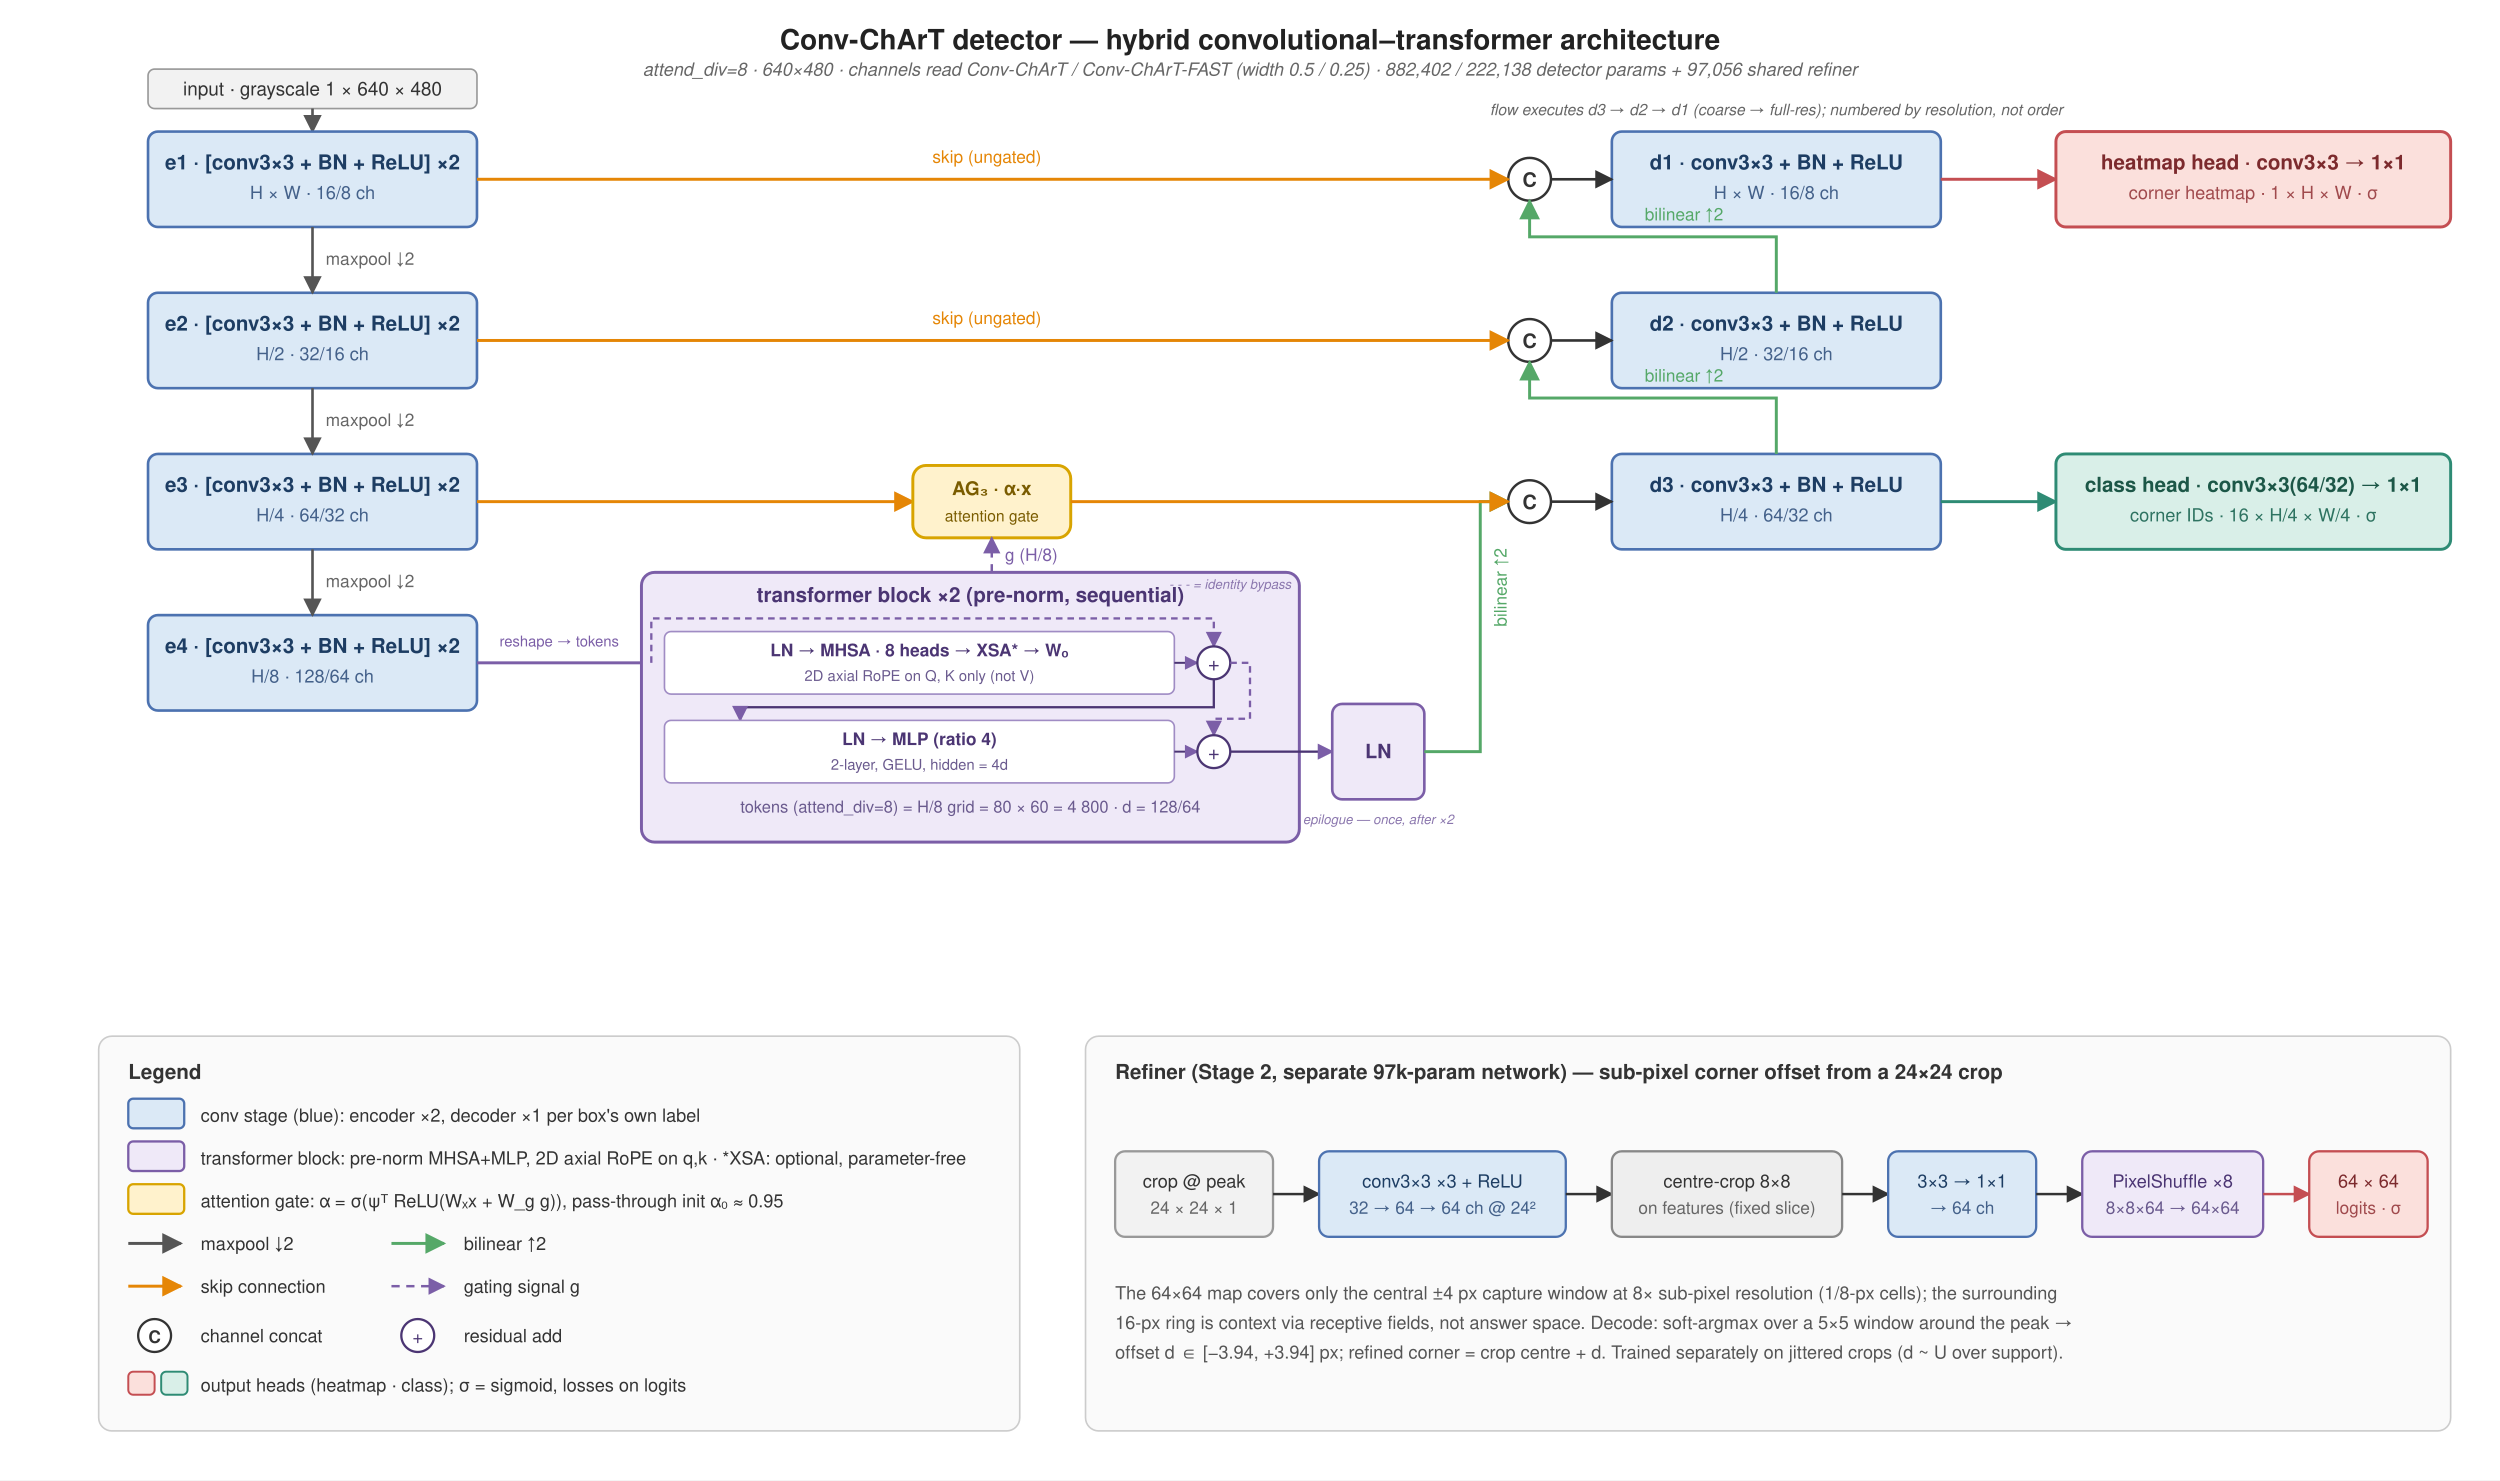
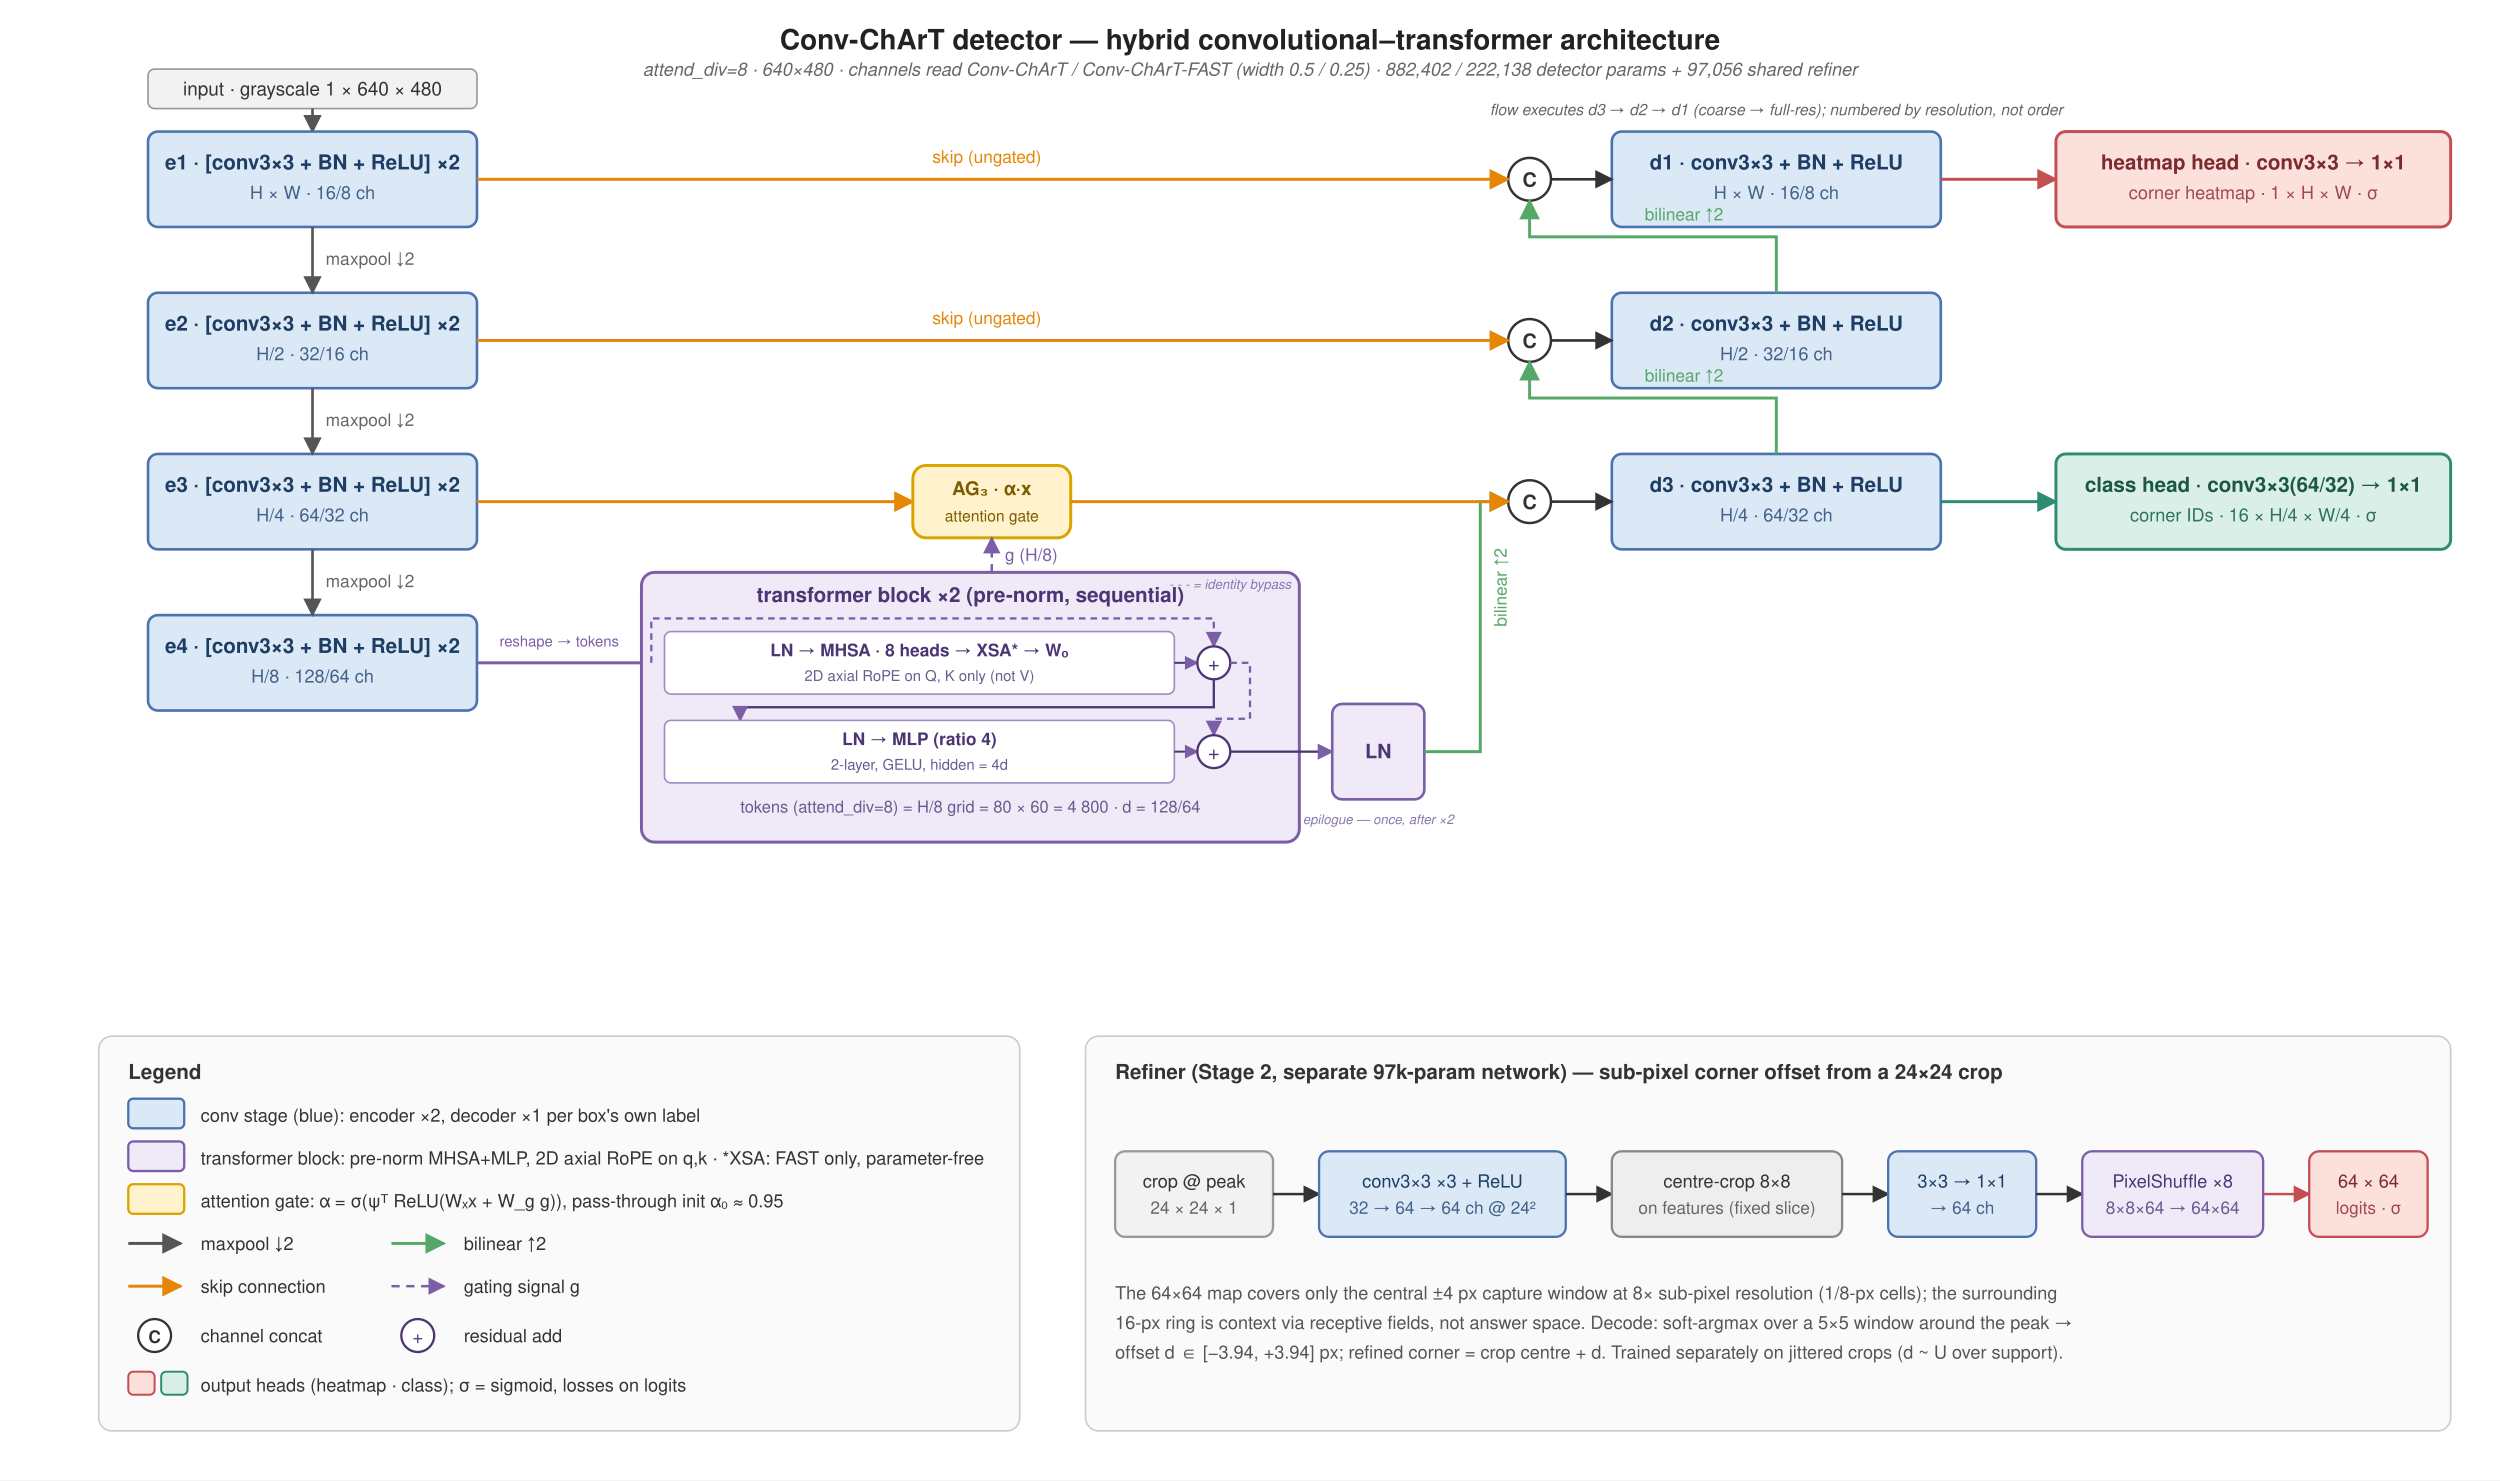
<svg xmlns="http://www.w3.org/2000/svg" width="1520" height="900" viewBox="0 0 1520 900" font-family="Helvetica, Arial, sans-serif">
  <defs>
    <marker id="aGray" viewBox="0 0 10 10" refX="9" refY="5" markerWidth="7" markerHeight="7" orient="auto-start-reverse">
      <path d="M 0 0 L 10 5 L 0 10 z" fill="#555555" />
    </marker>
    <marker id="aGreen" viewBox="0 0 10 10" refX="9" refY="5" markerWidth="7" markerHeight="7" orient="auto-start-reverse">
      <path d="M 0 0 L 10 5 L 0 10 z" fill="#55A868" />
    </marker>
    <marker id="aOrange" viewBox="0 0 10 10" refX="9" refY="5" markerWidth="7" markerHeight="7" orient="auto-start-reverse">
      <path d="M 0 0 L 10 5 L 0 10 z" fill="#E58606" />
    </marker>
    <marker id="aPurple" viewBox="0 0 10 10" refX="9" refY="5" markerWidth="7" markerHeight="7" orient="auto-start-reverse">
      <path d="M 0 0 L 10 5 L 0 10 z" fill="#7B5EA7" />
    </marker>
    <marker id="aRed" viewBox="0 0 10 10" refX="9" refY="5" markerWidth="7" markerHeight="7" orient="auto-start-reverse">
      <path d="M 0 0 L 10 5 L 0 10 z" fill="#C44E52" />
    </marker>
    <marker id="aTeal" viewBox="0 0 10 10" refX="9" refY="5" markerWidth="7" markerHeight="7" orient="auto-start-reverse">
      <path d="M 0 0 L 10 5 L 0 10 z" fill="#2E8B74" />
    </marker>
    <marker id="aDark" viewBox="0 0 10 10" refX="9" refY="5" markerWidth="7" markerHeight="7" orient="auto-start-reverse">
      <path d="M 0 0 L 10 5 L 0 10 z" fill="#333333" />
    </marker>
  </defs>
  <rect x="0" y="0" width="1520" height="900" fill="#ffffff" />
  <text x="760" y="30" text-anchor="middle" font-size="17" fill="#222222" font-weight="bold">Conv-ChArT detector — hybrid convolutional–transformer architecture</text>
  <text x="760" y="46" text-anchor="middle" font-size="11" fill="#666666" font-style="italic">attend_div=8 · 640×480 · channels read Conv-ChArT / Conv-ChArT-FAST (width 0.5 / 0.25) · 882,402 / 222,138 detector params + 97,056 shared refiner</text>
  <rect x="90" y="42" width="200" height="24" rx="4" fill="#f2f2f2" stroke="#999999" />
  <text x="190" y="58" text-anchor="middle" font-size="11.5" fill="#333333">input · grayscale 1 × 640 × 480</text>
  <line x1="190" y1="66" x2="190" y2="80" stroke="#555555" stroke-width="1.6" marker-end="url(#aGray)" />
  <g stroke="#4C72B0" fill="#dbe9f6" stroke-width="1.6">
    <rect x="90" y="80" width="200" height="58" rx="6" />
    <rect x="90" y="178" width="200" height="58" rx="6" />
    <rect x="90" y="276" width="200" height="58" rx="6" />
    <rect x="90" y="374" width="200" height="58" rx="6" />
  </g>
  <g font-size="12.5" fill="#1d3d63" text-anchor="middle">
    <text x="190" y="103" font-weight="bold">e1 · [conv3×3 + BN + ReLU] ×2</text>
    <text x="190" y="121" font-size="11" fill="#44618a">H × W · 16/8 ch</text>
    <text x="190" y="201" font-weight="bold">e2 · [conv3×3 + BN + ReLU] ×2</text>
    <text x="190" y="219" font-size="11" fill="#44618a">H/2 · 32/16 ch</text>
    <text x="190" y="299" font-weight="bold">e3 · [conv3×3 + BN + ReLU] ×2</text>
    <text x="190" y="317" font-size="11" fill="#44618a">H/4 · 64/32 ch</text>
    <text x="190" y="397" font-weight="bold">e4 · [conv3×3 + BN + ReLU] ×2</text>
    <text x="190" y="415" font-size="11" fill="#44618a">H/8 · 128/64 ch</text>
  </g>
  <g stroke="#555555" stroke-width="1.6">
    <line x1="190" y1="138" x2="190" y2="178" marker-end="url(#aGray)" />
    <line x1="190" y1="236" x2="190" y2="276" marker-end="url(#aGray)" />
    <line x1="190" y1="334" x2="190" y2="374" marker-end="url(#aGray)" />
  </g>
  <g font-size="10.5" fill="#666666">
    <text x="198" y="161">maxpool ↓2</text>
    <text x="198" y="259">maxpool ↓2</text>
    <text x="198" y="357">maxpool ↓2</text>
  </g>
  <line x1="290" y1="403" x2="404" y2="403" stroke="#7B5EA7" stroke-width="1.8" marker-end="url(#aPurple)" />
  <text x="340" y="393" text-anchor="middle" font-size="9" fill="#7B5EA7">reshape → tokens</text>
  <circle cx="396" cy="403" r="2.5" fill="#7B5EA7" />
  <rect x="390" y="348" width="400" height="164" rx="8" fill="#efe9f8" stroke="#7B5EA7" stroke-width="1.8" />
  <text x="590" y="366" text-anchor="middle" font-size="12.5" fill="#4b3573" font-weight="bold">transformer block ×2 (pre-norm, sequential)</text>
  <text x="785" y="358" text-anchor="end" font-size="8" fill="#8a76ad" font-style="italic">- - - = identity bypass</text>
  <polyline points="396,403 396,376 738,376 738,393" fill="none" stroke="#7B5EA7" stroke-width="1.4" stroke-dasharray="4 3" marker-end="url(#aPurple)" />
  <rect x="404" y="384" width="310" height="38" rx="4" fill="#ffffff" stroke="#a08cc4" stroke-width="1" />
  <text x="559" y="399" text-anchor="middle" font-size="10.5" fill="#4b3573" font-weight="bold">LN → MHSA · 8 heads → XSA* → Wₒ</text>
  <text x="559" y="414" text-anchor="middle" font-size="9" fill="#6a5a8e">2D axial RoPE on Q, K only (not V)</text>
  <line x1="714" y1="403" x2="728" y2="403" stroke="#4b3573" stroke-width="1.2" marker-end="url(#aPurple)" />
  <circle cx="738" cy="403" r="10" fill="#ffffff" stroke="#4b3573" stroke-width="1.4" />
  <text x="738" y="407.5" text-anchor="middle" font-size="12" fill="#4b3573">+</text>
  <polyline points="738,413 738,430 450,430 450,438" fill="none" stroke="#4b3573" stroke-width="1.4" marker-end="url(#aPurple)" />
  <polyline points="748,403 760,403 760,437 738,437 738,447" fill="none" stroke="#7B5EA7" stroke-width="1.4" stroke-dasharray="4 3" marker-end="url(#aPurple)" />
  <rect x="404" y="438" width="310" height="38" rx="4" fill="#ffffff" stroke="#a08cc4" stroke-width="1" />
  <text x="559" y="453" text-anchor="middle" font-size="10.5" fill="#4b3573" font-weight="bold">LN → MLP (ratio 4)</text>
  <text x="559" y="468" text-anchor="middle" font-size="9" fill="#6a5a8e">2-layer, GELU, hidden = 4d</text>
  <line x1="714" y1="457" x2="728" y2="457" stroke="#4b3573" stroke-width="1.2" marker-end="url(#aPurple)" />
  <circle cx="738" cy="457" r="10" fill="#ffffff" stroke="#4b3573" stroke-width="1.4" />
  <text x="738" y="461.5" text-anchor="middle" font-size="12" fill="#4b3573">+</text>
  <text x="590" y="494" text-anchor="middle" font-size="10" fill="#6a5a8e">tokens (attend_div=8) = H/8 grid = 80 × 60 = 4 800 · d = 128/64</text>
  <line x1="748" y1="457" x2="810" y2="457" stroke="#4b3573" stroke-width="1.4" marker-end="url(#aPurple)" />
  <rect x="810" y="428" width="56" height="58" rx="6" fill="#efe9f8" stroke="#7B5EA7" stroke-width="1.6" />
  <text x="838" y="461" text-anchor="middle" font-size="12" fill="#4b3573" font-weight="bold">LN</text>
  <text x="838" y="501" text-anchor="middle" font-size="8" fill="#8a76ad" font-style="italic">epilogue — once, after ×2</text>
  <polyline points="866,457 900,457 900,305 917,305" fill="none" stroke="#55A868" stroke-width="1.8" marker-end="url(#aGreen)" />
  <text x="916" y="381" font-size="10.5" fill="#55A868" transform="rotate(-90 916 381)">bilinear ↑2</text>
  <g fill="#ffffff" stroke="#333333" stroke-width="1.5">
    <circle cx="930" cy="109" r="13" />
    <circle cx="930" cy="207" r="13" />
    <circle cx="930" cy="305" r="13" />
  </g>
  <g font-size="12" fill="#333333" text-anchor="middle" font-weight="bold">
    <text x="930" y="113.5">C</text>
    <text x="930" y="211.5">C</text>
    <text x="930" y="309.5">C</text>
  </g>
  <line x1="290" y1="109" x2="917" y2="109" stroke="#E58606" stroke-width="1.8" marker-end="url(#aOrange)" />
  <line x1="290" y1="207" x2="917" y2="207" stroke="#E58606" stroke-width="1.8" marker-end="url(#aOrange)" />
  <text x="600" y="99" text-anchor="middle" font-size="10.5" fill="#E58606">skip (ungated)</text>
  <text x="600" y="197" text-anchor="middle" font-size="10.5" fill="#E58606">skip (ungated)</text>
  <line x1="290" y1="305" x2="555" y2="305" stroke="#E58606" stroke-width="1.8" marker-end="url(#aOrange)" />
  <rect x="555" y="283" width="96" height="44" rx="8" fill="#fff2cc" stroke="#D8A400" stroke-width="1.8" />
  <text x="603" y="301" text-anchor="middle" font-size="11.5" fill="#7a5c00" font-weight="bold">AG₃ · α·x</text>
  <text x="603" y="317" text-anchor="middle" font-size="9.5" fill="#7a5c00">attention gate</text>
  <line x1="651" y1="305" x2="917" y2="305" stroke="#E58606" stroke-width="1.8" marker-end="url(#aOrange)" />
  <polyline points="603,348 603,327" fill="none" stroke="#7B5EA7" stroke-width="1.5" stroke-dasharray="5 4" marker-end="url(#aPurple)" />
  <text x="611" y="341" font-size="10.5" fill="#7B5EA7">g (H/8)</text>
  <text x="1080" y="70" text-anchor="middle" font-size="9.5" fill="#666666" font-style="italic">flow executes d3 → d2 → d1 (coarse → full-res); numbered by resolution, not order</text>
  <g stroke="#4C72B0" fill="#dbe9f6" stroke-width="1.6">
    <rect x="980" y="80" width="200" height="58" rx="6" />
    <rect x="980" y="178" width="200" height="58" rx="6" />
    <rect x="980" y="276" width="200" height="58" rx="6" />
  </g>
  <g font-size="12.5" fill="#1d3d63" text-anchor="middle">
    <text x="1080" y="103" font-weight="bold">d1 · conv3×3 + BN + ReLU</text>
    <text x="1080" y="121" font-size="11" fill="#44618a">H × W · 16/8 ch</text>
    <text x="1080" y="201" font-weight="bold">d2 · conv3×3 + BN + ReLU</text>
    <text x="1080" y="219" font-size="11" fill="#44618a">H/2 · 32/16 ch</text>
    <text x="1080" y="299" font-weight="bold">d3 · conv3×3 + BN + ReLU</text>
    <text x="1080" y="317" font-size="11" fill="#44618a">H/4 · 64/32 ch</text>
  </g>
  <g stroke="#333333" stroke-width="1.6">
    <line x1="943" y1="109" x2="980" y2="109" marker-end="url(#aDark)" />
    <line x1="943" y1="207" x2="980" y2="207" marker-end="url(#aDark)" />
    <line x1="943" y1="305" x2="980" y2="305" marker-end="url(#aDark)" />
  </g>
  <g fill="none" stroke="#55A868" stroke-width="1.8">
    <polyline points="1080,276 1080,242 930,242 930,220" marker-end="url(#aGreen)" />
    <polyline points="1080,178 1080,144 930,144 930,122" marker-end="url(#aGreen)" />
  </g>
  <g font-size="10.5" fill="#55A868">
    <text x="1000" y="232">bilinear ↑2</text>
    <text x="1000" y="134">bilinear ↑2</text>
  </g>
  <line x1="1180" y1="109" x2="1250" y2="109" stroke="#C44E52" stroke-width="1.8" marker-end="url(#aRed)" />
  <rect x="1250" y="80" width="240" height="58" rx="6" fill="#fbe0dc" stroke="#C44E52" stroke-width="1.8" />
  <text x="1370" y="103" text-anchor="middle" font-size="12.5" fill="#7c2a2d" font-weight="bold">heatmap head · conv3×3 → 1×1</text>
  <text x="1370" y="121" text-anchor="middle" font-size="11" fill="#a04a4d">corner heatmap · 1 × H × W · σ</text>
  <line x1="1180" y1="305" x2="1250" y2="305" stroke="#2E8B74" stroke-width="1.8" marker-end="url(#aTeal)" />
  <rect x="1250" y="276" width="240" height="58" rx="6" fill="#d9efe8" stroke="#2E8B74" stroke-width="1.8" />
  <text x="1370" y="299" text-anchor="middle" font-size="12.5" fill="#1c5747" font-weight="bold">class head · conv3×3(64/32) → 1×1</text>
  <text x="1370" y="317" text-anchor="middle" font-size="11" fill="#2e7361">corner IDs · 16 × H/4 × W/4 · σ</text>
  <rect x="60" y="630" width="560" height="240" rx="8" fill="#fafafa" stroke="#cccccc" />
  <text x="78" y="656" font-size="12.5" fill="#333333" font-weight="bold">Legend</text>
  <rect x="78" y="668" width="34" height="18" rx="3" fill="#dbe9f6" stroke="#4C72B0" stroke-width="1.4" />
  <text x="122" y="682" font-size="11" fill="#333333">conv stage (blue): encoder ×2, decoder ×1 per box's own label</text>
  <rect x="78" y="694" width="34" height="18" rx="3" fill="#efe9f8" stroke="#7B5EA7" stroke-width="1.4" />
-   <text x="122" y="708" font-size="11" fill="#333333">transformer block: pre-norm MHSA+MLP, 2D axial RoPE on q,k · *XSA: optional, parameter-free</text>
+   <text x="122" y="708" font-size="11" fill="#333333">transformer block: pre-norm MHSA+MLP, 2D axial RoPE on q,k · *XSA: FAST only, parameter-free</text>
  <rect x="78" y="720" width="34" height="18" rx="3" fill="#fff2cc" stroke="#D8A400" stroke-width="1.4" />
  <text x="122" y="734" font-size="11" fill="#333333">attention gate: α = σ(ψᵀ ReLU(Wₓx + W_g g)), pass-through init α₀ ≈ 0.95</text>
  <line x1="78" y1="756" x2="110" y2="756" stroke="#555555" stroke-width="1.8" marker-end="url(#aGray)" />
  <text x="122" y="760" font-size="11" fill="#333333">maxpool ↓2</text>
  <line x1="238" y1="756" x2="270" y2="756" stroke="#55A868" stroke-width="1.8" marker-end="url(#aGreen)" />
  <text x="282" y="760" font-size="11" fill="#333333">bilinear ↑2</text>
  <line x1="78" y1="782" x2="110" y2="782" stroke="#E58606" stroke-width="1.8" marker-end="url(#aOrange)" />
  <text x="122" y="786" font-size="11" fill="#333333">skip connection</text>
  <line x1="238" y1="782" x2="270" y2="782" stroke="#7B5EA7" stroke-width="1.5" stroke-dasharray="5 4" marker-end="url(#aPurple)" />
  <text x="282" y="786" font-size="11" fill="#333333">gating signal g</text>
  <circle cx="94" cy="812" r="10" fill="#ffffff" stroke="#333333" stroke-width="1.4" />
  <text x="94" y="816.5" text-anchor="middle" font-size="10.5" fill="#333333" font-weight="bold">C</text>
  <text x="122" y="816" font-size="11" fill="#333333">channel concat</text>
  <circle cx="254" cy="812" r="10" fill="#ffffff" stroke="#4b3573" stroke-width="1.4" />
  <text x="254" y="816.5" text-anchor="middle" font-size="11" fill="#4b3573">+</text>
  <text x="282" y="816" font-size="11" fill="#333333">residual add</text>
  <rect x="78" y="834" width="16" height="14" rx="3" fill="#fbe0dc" stroke="#C44E52" stroke-width="1.2" />
  <rect x="98" y="834" width="16" height="14" rx="3" fill="#d9efe8" stroke="#2E8B74" stroke-width="1.2" />
  <text x="122" y="846" font-size="11" fill="#333333">output heads (heatmap · class); σ = sigmoid, losses on logits</text>
  <rect x="660" y="630" width="830" height="240" rx="8" fill="#fafafa" stroke="#cccccc" />
  <text x="678" y="656" font-size="12.5" fill="#333333" font-weight="bold">Refiner (Stage 2, separate 97k-param network) — sub-pixel corner offset from a 24×24 crop</text>
  <rect x="678" y="700" width="96" height="52" rx="6" fill="#f2f2f2" stroke="#999999" stroke-width="1.4" />
  <text x="726" y="722" text-anchor="middle" font-size="11" fill="#333333">crop @ peak</text>
  <text x="726" y="738" text-anchor="middle" font-size="10.5" fill="#666666">24 × 24 × 1</text>
  <line x1="774" y1="726" x2="802" y2="726" stroke="#333333" stroke-width="1.5" marker-end="url(#aDark)" />
  <rect x="802" y="700" width="150" height="52" rx="6" fill="#dbe9f6" stroke="#4C72B0" stroke-width="1.4" />
  <text x="877" y="722" text-anchor="middle" font-size="11" fill="#1d3d63">conv3×3 ×3 + ReLU</text>
  <text x="877" y="738" text-anchor="middle" font-size="10.5" fill="#44618a">32 → 64 → 64 ch @ 24²</text>
  <line x1="952" y1="726" x2="980" y2="726" stroke="#333333" stroke-width="1.5" marker-end="url(#aDark)" />
  <rect x="980" y="700" width="140" height="52" rx="6" fill="#eeeeee" stroke="#888888" stroke-width="1.4" />
  <text x="1050" y="722" text-anchor="middle" font-size="11" fill="#333333">centre-crop 8×8</text>
  <text x="1050" y="738" text-anchor="middle" font-size="10.5" fill="#666666">on features (fixed slice)</text>
  <line x1="1120" y1="726" x2="1148" y2="726" stroke="#333333" stroke-width="1.5" marker-end="url(#aDark)" />
  <rect x="1148" y="700" width="90" height="52" rx="6" fill="#dbe9f6" stroke="#4C72B0" stroke-width="1.4" />
  <text x="1193" y="722" text-anchor="middle" font-size="11" fill="#1d3d63">3×3 → 1×1</text>
  <text x="1193" y="738" text-anchor="middle" font-size="10.5" fill="#44618a">→ 64 ch</text>
  <line x1="1238" y1="726" x2="1266" y2="726" stroke="#333333" stroke-width="1.5" marker-end="url(#aDark)" />
  <rect x="1266" y="700" width="110" height="52" rx="6" fill="#efe9f8" stroke="#7B5EA7" stroke-width="1.4" />
  <text x="1321" y="722" text-anchor="middle" font-size="11" fill="#4b3573">PixelShuffle ×8</text>
  <text x="1321" y="738" text-anchor="middle" font-size="10.5" fill="#6a5a8e">8×8×64 → 64×64</text>
  <line x1="1376" y1="726" x2="1404" y2="726" stroke="#C44E52" stroke-width="1.5" marker-end="url(#aRed)" />
  <rect x="1404" y="700" width="72" height="52" rx="6" fill="#fbe0dc" stroke="#C44E52" stroke-width="1.4" />
  <text x="1440" y="722" text-anchor="middle" font-size="11" fill="#7c2a2d">64 × 64</text>
  <text x="1440" y="738" text-anchor="middle" font-size="10.5" fill="#a04a4d">logits · σ</text>
  <text x="678" y="790" font-size="11" fill="#555555">The 64×64 map covers only the central ±4 px capture window at 8× sub-pixel resolution (1/8-px cells); the surrounding</text>
  <text x="678" y="808" font-size="11" fill="#555555">16-px ring is context via receptive fields, not answer space. Decode: soft-argmax over a 5×5 window around the peak →</text>
  <text x="678" y="826" font-size="11" fill="#555555">offset d ∈ [−3.94, +3.94] px; refined corner = crop centre + d. Trained separately on jittered crops (d ~ U over support).</text>
</svg>
